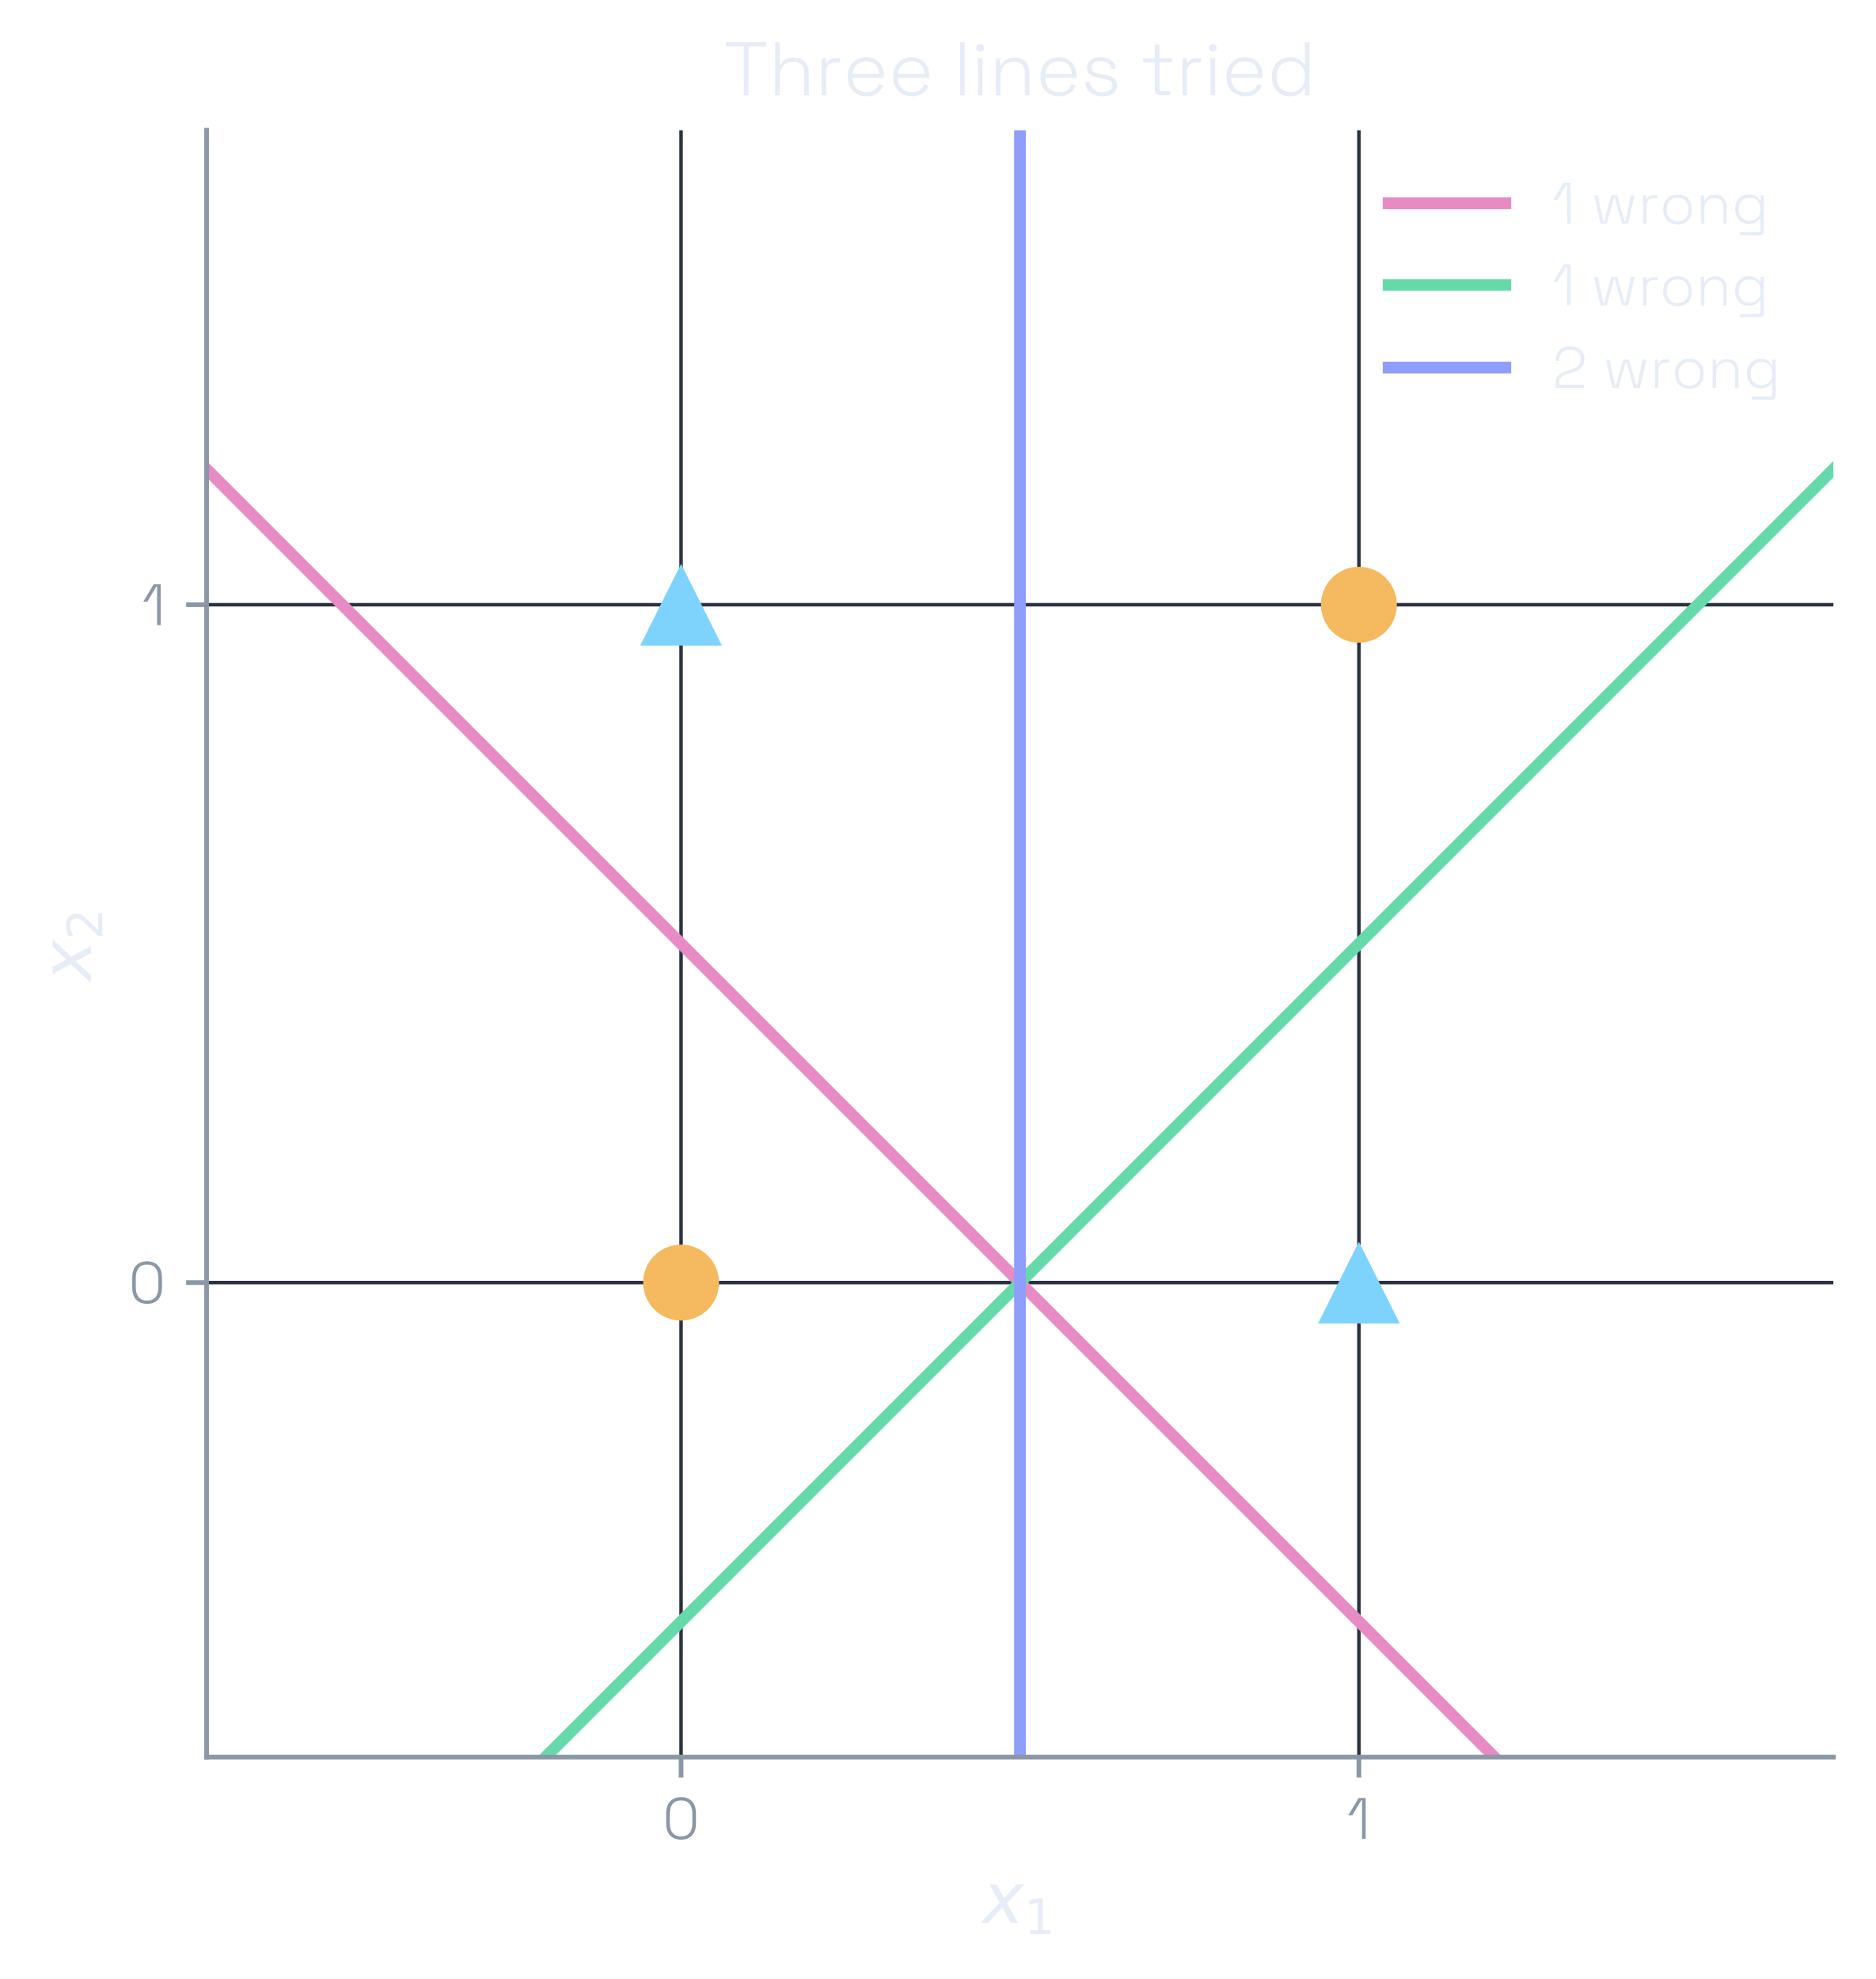
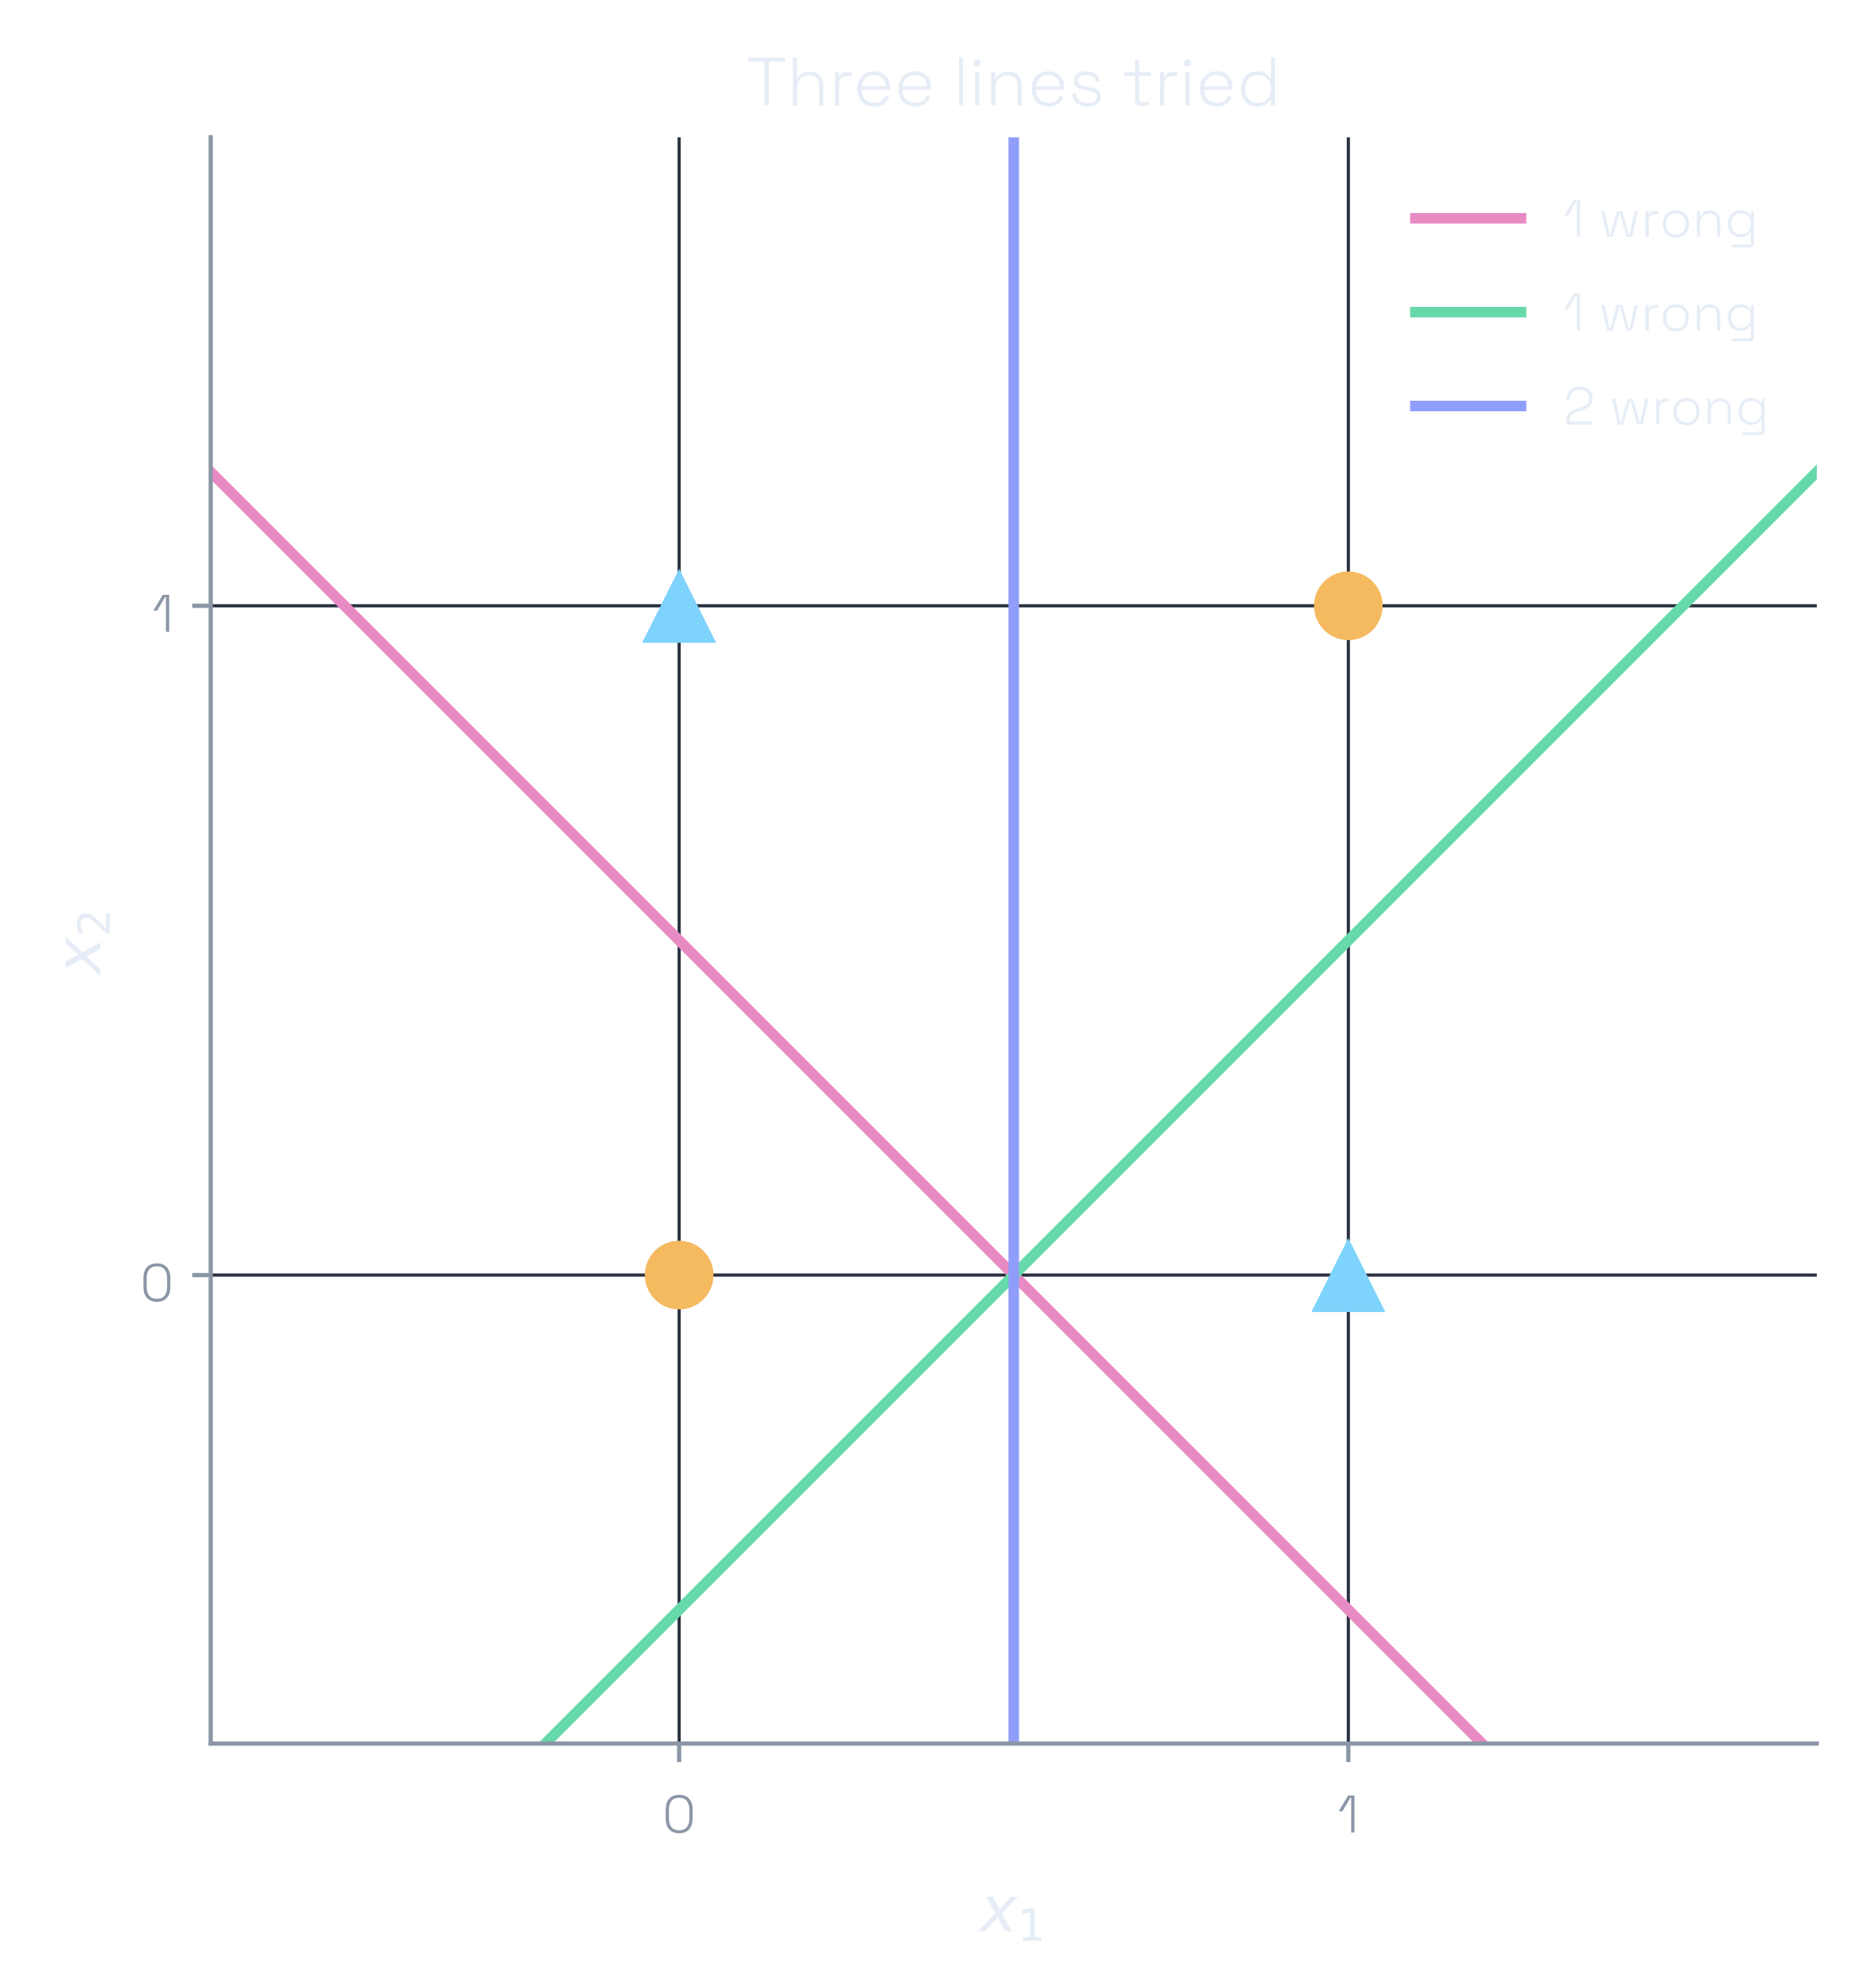
- <svg xmlns="http://www.w3.org/2000/svg" xmlns:xlink="http://www.w3.org/1999/xlink" width="321.159pt" height="338.88pt" viewBox="0 0 321.159 338.88" version="1.1">
+ <svg xmlns="http://www.w3.org/2000/svg" xmlns:xlink="http://www.w3.org/1999/xlink" width="351.147pt" height="376.32pt" viewBox="0 0 351.147 376.32" version="1.1">
  <defs>
    <style type="text/css">*{stroke-linejoin: round; stroke-linecap: butt}</style>
  </defs>
  <g id="figure_1">
    <g id="patch_1">
-       <path d="M 0 338.88  L 321.159 338.88  L 321.159 0  L 0 0  L 0 338.88  z " style="fill: none" />
+       <path d="M 0 376.32  L 351.147 376.32  L 351.147 -0  L 0 -0  L 0 376.32  z " style="fill: none" />
    </g>
    <g id="axes_1">
      <g id="patch_2">
-         <path d="M 35.38 300.88  L 313.959 300.88  L 313.959 22.3  L 35.38 22.3  L 35.38 300.88  z " style="fill: none" />
+         <path d="M 39.892 330.048  L 343.947 330.048  L 343.947 25.992  L 39.892 25.992  L 39.892 330.048  z " style="fill: none" />
      </g>
      <g id="matplotlib.axis_1">
        <g id="xtick_1">
          <g id="line2d_1">
-             <path d="M 116.632 300.88  L 116.632 22.3  " clip-path="url(#p5bfc6b8771)" style="fill: none; stroke: #2a3140; stroke-width: 0.6; stroke-linecap: square" />
+             <path d="M 128.575 330.048  L 128.575 25.992  " clip-path="url(#pa77f853d0b)" style="fill: none; stroke: #2a3140; stroke-width: 0.6; stroke-linecap: square" />
          </g>
          <g id="line2d_2">
            <defs>
              <path id="madc9e67ae6" d="M 0 0  L 0 3.5  " style="stroke: #8b97a6; stroke-width: 0.8" />
            </defs>
            <g>
-               <use xlink:href="#madc9e67ae6" x="116.632" y="300.88" style="fill: #8b97a6; stroke: #8b97a6; stroke-width: 0.8" />
+               <use xlink:href="#madc9e67ae6" x="128.575" y="330.048" style="fill: #8b97a6; stroke: #8b97a6; stroke-width: 0.8" />
            </g>
          </g>
          <g id="text_1">
-             <g style="fill: #8b97a6" transform="translate(113.4422 314.8795) scale(0.1 -0.1)">
+             <g style="fill: #8b97a6" transform="translate(125.3847 346.8875) scale(0.1 -0.1)">
              <defs>
-                 <path id="SpaceGrotesk-Light-30" d="M 2042 -90  Q 1286 -90 848 368  Q 410 826 410 1728  L 410 2752  Q 410 3654 848 4112  Q 1286 4570 2042 4570  Q 2797 4570 3235 4112  Q 3674 3654 3674 2752  L 3674 1728  Q 3674 826 3235 368  Q 2797 -90 2042 -90  z M 2042 269  Q 2656 269 2966 649  Q 3277 1030 3277 1702  L 3277 2778  Q 3277 3450 2966 3830  Q 2656 4211 2042 4211  Q 1427 4211 1116 3830  Q 806 3450 806 2778  L 806 1702  Q 806 1030 1116 649  Q 1427 269 2042 269  z " transform="scale(0.015625)" />
+                 <path id="SpaceGrotesk-Light-38" d="M 2042 -90  Q 1286 -90 848 368  Q 410 826 410 1728  L 410 2752  Q 410 3654 848 4112  Q 1286 4570 2042 4570  Q 2797 4570 3235 4112  Q 3674 3654 3674 2752  L 3674 1728  Q 3674 826 3235 368  Q 2797 -90 2042 -90  z M 2042 269  Q 2656 269 2966 649  Q 3277 1030 3277 1702  L 3277 2778  Q 3277 3450 2966 3830  Q 2656 4211 2042 4211  Q 1427 4211 1116 3830  Q 806 3450 806 2778  L 806 1702  Q 806 1030 1116 649  Q 1427 269 2042 269  z " transform="scale(0.015625)" />
              </defs>
-               <use xlink:href="#SpaceGrotesk-Light-30" />
+               <use xlink:href="#SpaceGrotesk-Light-38" />
            </g>
          </g>
        </g>
        <g id="xtick_2">
          <g id="line2d_3">
-             <path d="M 232.707 300.88  L 232.707 22.3  " clip-path="url(#p5bfc6b8771)" style="fill: none; stroke: #2a3140; stroke-width: 0.6; stroke-linecap: square" />
+             <path d="M 255.264 330.048  L 255.264 25.992  " clip-path="url(#pa77f853d0b)" style="fill: none; stroke: #2a3140; stroke-width: 0.6; stroke-linecap: square" />
          </g>
          <g id="line2d_4">
            <g>
-               <use xlink:href="#madc9e67ae6" x="232.707" y="300.88" style="fill: #8b97a6; stroke: #8b97a6; stroke-width: 0.8" />
+               <use xlink:href="#madc9e67ae6" x="255.264" y="330.048" style="fill: #8b97a6; stroke: #8b97a6; stroke-width: 0.8" />
            </g>
          </g>
          <g id="text_2">
-             <g style="fill: #8b97a6" transform="translate(230.6865 314.8795) scale(0.1 -0.1)">
+             <g style="fill: #8b97a6" transform="translate(253.244 346.8875) scale(0.1 -0.1)">
              <defs>
-                 <path id="SpaceGrotesk-Light-31" d="M 1638 0  L 1638 4237  L 1555 4237  L 576 2573  L 128 2573  L 1261 4480  L 2035 4480  L 2035 0  L 1638 0  z " transform="scale(0.015625)" />
+                 <path id="SpaceGrotesk-Light-39" d="M 1638 0  L 1638 4237  L 1555 4237  L 576 2573  L 128 2573  L 1261 4480  L 2035 4480  L 2035 0  L 1638 0  z " transform="scale(0.015625)" />
              </defs>
-               <use xlink:href="#SpaceGrotesk-Light-31" />
+               <use xlink:href="#SpaceGrotesk-Light-39" />
            </g>
          </g>
        </g>
        <g id="text_3">
-           <g style="fill: #e6edf6" transform="translate(168.2494 329.2795) scale(0.12 -0.12)">
-             <defs>
-               <path id="DejaVuSans-Oblique-78" d="M 3841 3500  L 2234 1784  L 3219 0  L 2559 0  L 1819 1388  L 531 0  L -166 0  L 1556 1844  L 641 3500  L 1300 3500  L 1972 2234  L 3144 3500  L 3841 3500  z " transform="scale(0.015625)" />
-               <path id="DejaVuSans-31" d="M 794 531  L 1825 531  L 1825 4091  L 703 3866  L 703 4441  L 1819 4666  L 2450 4666  L 2450 531  L 3481 531  L 3481 0  L 794 0  L 794 531  z " transform="scale(0.015625)" />
-             </defs>
-             <use xlink:href="#DejaVuSans-Oblique-78" transform="translate(0 0.3125)" />
-             <use xlink:href="#DejaVuSans-31" transform="translate(59.17969 -16.09375) scale(0.7)" />
+           <g style="fill: #e6edf6" transform="translate(185.4994 365.6155) scale(0.12 -0.12)">
+             <defs>
+               <path id="DejaVuSans-Oblique-5b" d="M 3841 3500  L 2234 1784  L 3219 0  L 2559 0  L 1819 1388  L 531 0  L -166 0  L 1556 1844  L 641 3500  L 1300 3500  L 1972 2234  L 3144 3500  L 3841 3500  z " transform="scale(0.015625)" />
+               <path id="DejaVuSans-14" d="M 794 531  L 1825 531  L 1825 4091  L 703 3866  L 703 4441  L 1819 4666  L 2450 4666  L 2450 531  L 3481 531  L 3481 0  L 794 0  L 794 531  z " transform="scale(0.015625)" />
+             </defs>
+             <use xlink:href="#DejaVuSans-Oblique-5b" transform="translate(0 0.3125)" />
+             <use xlink:href="#DejaVuSans-14" transform="translate(59.17969 -14.68745) scale(0.7)" />
          </g>
        </g>
      </g>
      <g id="matplotlib.axis_2">
        <g id="ytick_1">
          <g id="line2d_5">
-             <path d="M 35.38 219.627  L 313.959 219.627  " clip-path="url(#p5bfc6b8771)" style="fill: none; stroke: #2a3140; stroke-width: 0.6; stroke-linecap: square" />
+             <path d="M 39.892 241.365  L 343.947 241.365  " clip-path="url(#pa77f853d0b)" style="fill: none; stroke: #2a3140; stroke-width: 0.6; stroke-linecap: square" />
          </g>
          <g id="line2d_6">
            <defs>
              <path id="m5a9361fdca" d="M 0 0  L -3.5 0  " style="stroke: #8b97a6; stroke-width: 0.8" />
            </defs>
            <g>
-               <use xlink:href="#m5a9361fdca" x="35.38" y="219.627" style="fill: #8b97a6; stroke: #8b97a6; stroke-width: 0.8" />
+               <use xlink:href="#m5a9361fdca" x="39.892" y="241.365" style="fill: #8b97a6; stroke: #8b97a6; stroke-width: 0.8" />
            </g>
          </g>
          <g id="text_4">
-             <g style="fill: #8b97a6" transform="translate(22 223.1272) scale(0.1 -0.1)">
-               <use xlink:href="#SpaceGrotesk-Light-30" />
+             <g style="fill: #8b97a6" transform="translate(26.512 246.2847) scale(0.1 -0.1)">
+               <use xlink:href="#SpaceGrotesk-Light-38" />
            </g>
          </g>
        </g>
        <g id="ytick_2">
          <g id="line2d_7">
-             <path d="M 35.38 103.552  L 313.959 103.552  " clip-path="url(#p5bfc6b8771)" style="fill: none; stroke: #2a3140; stroke-width: 0.6; stroke-linecap: square" />
+             <path d="M 39.892 114.675  L 343.947 114.675  " clip-path="url(#pa77f853d0b)" style="fill: none; stroke: #2a3140; stroke-width: 0.6; stroke-linecap: square" />
          </g>
          <g id="line2d_8">
            <g>
-               <use xlink:href="#m5a9361fdca" x="35.38" y="103.552" style="fill: #8b97a6; stroke: #8b97a6; stroke-width: 0.8" />
+               <use xlink:href="#m5a9361fdca" x="39.892" y="114.675" style="fill: #8b97a6; stroke: #8b97a6; stroke-width: 0.8" />
            </g>
          </g>
          <g id="text_5">
-             <g style="fill: #8b97a6" transform="translate(24.33906 107.0524) scale(0.1 -0.1)">
-               <use xlink:href="#SpaceGrotesk-Light-31" />
+             <g style="fill: #8b97a6" transform="translate(28.85106 119.5949) scale(0.1 -0.1)">
+               <use xlink:href="#SpaceGrotesk-Light-39" />
            </g>
          </g>
        </g>
        <g id="text_6">
-           <g style="fill: #e6edf6" transform="translate(15.6 168.0098) rotate(-90) scale(0.12 -0.12)">
-             <defs>
-               <path id="DejaVuSans-32" d="M 1228 531  L 3431 531  L 3431 0  L 469 0  L 469 531  Q 828 903 1448 1529  Q 2069 2156 2228 2338  Q 2531 2678 2651 2914  Q 2772 3150 2772 3378  Q 2772 3750 2511 3984  Q 2250 4219 1831 4219  Q 1534 4219 1204 4116  Q 875 4013 500 3803  L 500 4441  Q 881 4594 1212 4672  Q 1544 4750 1819 4750  Q 2544 4750 2975 4387  Q 3406 4025 3406 3419  Q 3406 3131 3298 2873  Q 3191 2616 2906 2266  Q 2828 2175 2409 1742  Q 1991 1309 1228 531  z " transform="scale(0.015625)" />
-             </defs>
-             <use xlink:href="#DejaVuSans-Oblique-78" transform="translate(0 0.3125)" />
-             <use xlink:href="#DejaVuSans-32" transform="translate(59.17969 -16.09375) scale(0.7)" />
+           <g style="fill: #e6edf6" transform="translate(19.008 184.4398) rotate(-90) scale(0.12 -0.12)">
+             <defs>
+               <path id="DejaVuSans-15" d="M 1228 531  L 3431 531  L 3431 0  L 469 0  L 469 531  Q 828 903 1448 1529  Q 2069 2156 2228 2338  Q 2531 2678 2651 2914  Q 2772 3150 2772 3378  Q 2772 3750 2511 3984  Q 2250 4219 1831 4219  Q 1534 4219 1204 4116  Q 875 4013 500 3803  L 500 4441  Q 881 4594 1212 4672  Q 1544 4750 1819 4750  Q 2544 4750 2975 4387  Q 3406 4025 3406 3419  Q 3406 3131 3298 2873  Q 3191 2616 2906 2266  Q 2828 2175 2409 1742  Q 1991 1309 1228 531  z " transform="scale(0.015625)" />
+             </defs>
+             <use xlink:href="#DejaVuSans-Oblique-5b" transform="translate(0 0.3125)" />
+             <use xlink:href="#DejaVuSans-15" transform="translate(59.17969 -14.68745) scale(0.7)" />
          </g>
        </g>
      </g>
      <g id="line2d_9">
-         <path d="M 35.38 80.337  L 294.922 339.88  " clip-path="url(#p5bfc6b8771)" style="fill: none; stroke: #e88bc4; stroke-width: 2; stroke-linecap: square" />
+         <path d="M 39.892 89.337  L 327.874 377.32  " clip-path="url(#pa77f853d0b)" style="fill: none; stroke: #e88bc4; stroke-width: 2; stroke-linecap: square" />
      </g>
      <g id="line2d_10">
-         <path d="M 54.417 339.88  L 313.959 80.337  " clip-path="url(#p5bfc6b8771)" style="fill: none; stroke: #66d9ab; stroke-width: 2; stroke-linecap: square" />
+         <path d="M 55.965 377.32  L 343.947 89.337  " clip-path="url(#pa77f853d0b)" style="fill: none; stroke: #66d9ab; stroke-width: 2; stroke-linecap: square" />
      </g>
      <g id="line2d_11">
-         <path d="M 174.669 300.88  L 174.669 22.3  " clip-path="url(#p5bfc6b8771)" style="fill: none; stroke: #8f9dfb; stroke-width: 2; stroke-linecap: square" />
+         <path d="M 191.919 330.048  L 191.919 25.992  " clip-path="url(#pa77f853d0b)" style="fill: none; stroke: #8f9dfb; stroke-width: 2; stroke-linecap: square" />
      </g>
      <g id="patch_3">
-         <path d="M 35.38 300.88  L 35.38 22.3  " style="fill: none; stroke: #8b97a6; stroke-width: 0.8; stroke-linejoin: miter; stroke-linecap: square" />
+         <path d="M 39.892 330.048  L 39.892 25.992  " style="fill: none; stroke: #8b97a6; stroke-width: 0.8; stroke-linejoin: miter; stroke-linecap: square" />
      </g>
      <g id="patch_4">
-         <path d="M 35.38 300.88  L 313.959 300.88  " style="fill: none; stroke: #8b97a6; stroke-width: 0.8; stroke-linejoin: miter; stroke-linecap: square" />
+         <path d="M 39.892 330.048  L 343.947 330.048  " style="fill: none; stroke: #8b97a6; stroke-width: 0.8; stroke-linejoin: miter; stroke-linecap: square" />
      </g>
      <g id="text_7">
-         <g style="fill: #e6edf6" transform="translate(123.9583 16.3) scale(0.13 -0.13)">
+         <g style="fill: #e6edf6" transform="translate(141.3251 19.992) scale(0.13 -0.13)">
          <defs>
-             <path id="SpaceGrotesk-Light-54" d="M 1677 0  L 1677 4109  L 179 4109  L 179 4480  L 3584 4480  L 3584 4109  L 2086 4109  L 2086 0  L 1677 0  z " transform="scale(0.015625)" />
-             <path id="SpaceGrotesk-Light-68" d="M 563 0  L 563 4480  L 947 4480  L 947 2566  L 1024 2566  Q 1101 2720 1238 2857  Q 1376 2995 1597 3081  Q 1818 3168 2150 3168  Q 2490 3168 2771 3027  Q 3053 2886 3222 2604  Q 3392 2323 3392 1894  L 3392 0  L 3008 0  L 3008 1869  Q 3008 2381 2752 2601  Q 2496 2822 2067 2822  Q 1587 2822 1267 2508  Q 947 2195 947 1555  L 947 0  L 563 0  z " transform="scale(0.015625)" />
-             <path id="SpaceGrotesk-Light-72" d="M 563 0  L 563 3110  L 934 3110  L 934 2720  L 1011 2720  Q 1101 2931 1277 3027  Q 1453 3123 1766 3123  L 2131 3123  L 2131 2765  L 1722 2765  Q 1370 2765 1158 2566  Q 947 2368 947 1946  L 947 0  L 563 0  z " transform="scale(0.015625)" />
-             <path id="SpaceGrotesk-Light-65" d="M 1997 -90  Q 1517 -90 1161 112  Q 806 314 608 678  Q 410 1043 410 1517  L 410 1594  Q 410 2074 608 2435  Q 806 2797 1155 2998  Q 1504 3200 1952 3200  Q 2387 3200 2723 3017  Q 3059 2835 3251 2492  Q 3443 2150 3443 1677  L 3443 1472  L 794 1472  Q 813 890 1149 573  Q 1485 256 1997 256  Q 2432 256 2672 454  Q 2912 653 3040 941  L 3386 787  Q 3290 576 3120 374  Q 2950 173 2681 41  Q 2413 -90 1997 -90  z M 800 1805  L 3053 1805  Q 3027 2310 2726 2582  Q 2426 2854 1952 2854  Q 1485 2854 1177 2582  Q 870 2310 800 1805  z " transform="scale(0.015625)" />
-             <path id="SpaceGrotesk-Light-20" transform="scale(0.015625)" />
-             <path id="SpaceGrotesk-Light-6c" d="M 563 0  L 563 4480  L 947 4480  L 947 0  L 563 0  z " transform="scale(0.015625)" />
-             <path id="SpaceGrotesk-Light-69" d="M 563 0  L 563 3110  L 947 3110  L 947 0  L 563 0  z M 757 3648  Q 616 3648 520 3744  Q 424 3840 424 3981  Q 424 4128 520 4221  Q 616 4314 757 4314  Q 904 4314 997 4221  Q 1090 4128 1090 3981  Q 1090 3840 997 3744  Q 904 3648 757 3648  z " transform="scale(0.015625)" />
-             <path id="SpaceGrotesk-Light-6e" d="M 563 0  L 563 3110  L 934 3110  L 934 2534  L 1011 2534  Q 1126 2784 1388 2979  Q 1651 3174 2150 3174  Q 2490 3174 2771 3033  Q 3053 2893 3222 2608  Q 3392 2323 3392 1894  L 3392 0  L 3008 0  L 3008 1869  Q 3008 2381 2752 2605  Q 2496 2829 2067 2829  Q 1587 2829 1267 2512  Q 947 2195 947 1555  L 947 0  L 563 0  z " transform="scale(0.015625)" />
-             <path id="SpaceGrotesk-Light-73" d="M 1798 -90  Q 1235 -90 835 179  Q 435 448 346 1069  L 723 1139  Q 774 800 931 605  Q 1088 410 1315 326  Q 1542 243 1798 243  Q 2182 243 2416 400  Q 2650 557 2650 832  Q 2650 1114 2429 1222  Q 2208 1331 1843 1395  L 1549 1446  Q 1254 1498 1017 1603  Q 781 1709 643 1888  Q 506 2067 506 2336  Q 506 2739 822 2969  Q 1139 3200 1664 3200  Q 2195 3200 2518 2960  Q 2842 2720 2925 2266  L 2566 2189  Q 2502 2560 2262 2713  Q 2022 2867 1664 2867  Q 1312 2867 1101 2732  Q 890 2598 890 2336  Q 890 2080 1082 1961  Q 1274 1843 1606 1786  L 1901 1734  Q 2221 1683 2477 1584  Q 2733 1485 2883 1305  Q 3034 1126 3034 832  Q 3034 390 2701 150  Q 2368 -90 1798 -90  z " transform="scale(0.015625)" />
-             <path id="SpaceGrotesk-Light-74" d="M 1690 0  Q 1440 0 1315 128  Q 1190 256 1190 486  L 1190 2765  L 192 2765  L 192 3110  L 1190 3110  L 1190 4275  L 1574 4275  L 1574 3110  L 2662 3110  L 2662 2765  L 1574 2765  L 1574 538  Q 1574 346 1766 346  L 2496 346  L 2496 0  L 1690 0  z " transform="scale(0.015625)" />
-             <path id="SpaceGrotesk-Light-64" d="M 1907 -90  Q 1491 -90 1152 105  Q 813 301 611 662  Q 410 1024 410 1517  L 410 1594  Q 410 2086 608 2448  Q 806 2810 1148 3005  Q 1491 3200 1907 3200  Q 2253 3200 2489 3107  Q 2726 3014 2876 2870  Q 3027 2726 3110 2566  L 3187 2566  L 3187 4480  L 3571 4480  L 3571 0  L 3200 0  L 3200 570  L 3123 570  Q 2989 314 2704 112  Q 2419 -90 1907 -90  z M 1997 256  Q 2528 256 2857 595  Q 3187 934 3187 1530  L 3187 1581  Q 3187 2176 2857 2515  Q 2528 2854 1997 2854  Q 1472 2854 1139 2515  Q 806 2176 806 1581  L 806 1530  Q 806 934 1139 595  Q 1472 256 1997 256  z " transform="scale(0.015625)" />
+             <path id="SpaceGrotesk-Light-17" d="M 1677 0  L 1677 4109  L 179 4109  L 179 4480  L 3584 4480  L 3584 4109  L 2086 4109  L 2086 0  L 1677 0  z " transform="scale(0.015625)" />
+             <path id="SpaceGrotesk-Light-25" d="M 563 0  L 563 4480  L 947 4480  L 947 2566  L 1024 2566  Q 1101 2720 1238 2857  Q 1376 2995 1597 3081  Q 1818 3168 2150 3168  Q 2490 3168 2771 3027  Q 3053 2886 3222 2604  Q 3392 2323 3392 1894  L 3392 0  L 3008 0  L 3008 1869  Q 3008 2381 2752 2601  Q 2496 2822 2067 2822  Q 1587 2822 1267 2508  Q 947 2195 947 1555  L 947 0  L 563 0  z " transform="scale(0.015625)" />
+             <path id="SpaceGrotesk-Light-2f" d="M 563 0  L 563 3110  L 934 3110  L 934 2720  L 1011 2720  Q 1101 2931 1277 3027  Q 1453 3123 1766 3123  L 2131 3123  L 2131 2765  L 1722 2765  Q 1370 2765 1158 2566  Q 947 2368 947 1946  L 947 0  L 563 0  z " transform="scale(0.015625)" />
+             <path id="SpaceGrotesk-Light-22" d="M 1997 -90  Q 1517 -90 1161 112  Q 806 314 608 678  Q 410 1043 410 1517  L 410 1594  Q 410 2074 608 2435  Q 806 2797 1155 2998  Q 1504 3200 1952 3200  Q 2387 3200 2723 3017  Q 3059 2835 3251 2492  Q 3443 2150 3443 1677  L 3443 1472  L 794 1472  Q 813 890 1149 573  Q 1485 256 1997 256  Q 2432 256 2672 454  Q 2912 653 3040 941  L 3386 787  Q 3290 576 3120 374  Q 2950 173 2681 41  Q 2413 -90 1997 -90  z M 800 1805  L 3053 1805  Q 3027 2310 2726 2582  Q 2426 2854 1952 2854  Q 1485 2854 1177 2582  Q 870 2310 800 1805  z " transform="scale(0.015625)" />
+             <path id="SpaceGrotesk-Light-3" transform="scale(0.015625)" />
+             <path id="SpaceGrotesk-Light-29" d="M 563 0  L 563 4480  L 947 4480  L 947 0  L 563 0  z " transform="scale(0.015625)" />
+             <path id="SpaceGrotesk-Light-26" d="M 563 0  L 563 3110  L 947 3110  L 947 0  L 563 0  z M 755 3648  Q 614 3648 518 3744  Q 422 3840 422 3981  Q 422 4128 518 4221  Q 614 4314 755 4314  Q 902 4314 995 4221  Q 1088 4128 1088 3981  Q 1088 3840 995 3744  Q 902 3648 755 3648  z " transform="scale(0.015625)" />
+             <path id="SpaceGrotesk-Light-2b" d="M 563 0  L 563 3110  L 934 3110  L 934 2534  L 1011 2534  Q 1126 2784 1388 2979  Q 1651 3174 2150 3174  Q 2490 3174 2771 3033  Q 3053 2893 3222 2608  Q 3392 2323 3392 1894  L 3392 0  L 3008 0  L 3008 1869  Q 3008 2381 2752 2605  Q 2496 2829 2067 2829  Q 1587 2829 1267 2512  Q 947 2195 947 1555  L 947 0  L 563 0  z " transform="scale(0.015625)" />
+             <path id="SpaceGrotesk-Light-30" d="M 1798 -90  Q 1235 -90 835 179  Q 435 448 346 1069  L 723 1139  Q 774 800 931 605  Q 1088 410 1315 326  Q 1542 243 1798 243  Q 2182 243 2416 400  Q 2650 557 2650 832  Q 2650 1114 2429 1222  Q 2208 1331 1843 1395  L 1549 1446  Q 1254 1498 1017 1603  Q 781 1709 643 1888  Q 506 2067 506 2336  Q 506 2739 822 2969  Q 1139 3200 1664 3200  Q 2195 3200 2518 2960  Q 2842 2720 2925 2266  L 2566 2189  Q 2502 2560 2262 2713  Q 2022 2867 1664 2867  Q 1312 2867 1101 2732  Q 890 2598 890 2336  Q 890 2080 1082 1961  Q 1274 1843 1606 1786  L 1901 1734  Q 2221 1683 2477 1584  Q 2733 1485 2883 1305  Q 3034 1126 3034 832  Q 3034 390 2701 150  Q 2368 -90 1798 -90  z " transform="scale(0.015625)" />
+             <path id="SpaceGrotesk-Light-31" d="M 1690 0  Q 1440 0 1315 128  Q 1190 256 1190 486  L 1190 2765  L 192 2765  L 192 3110  L 1190 3110  L 1190 4275  L 1574 4275  L 1574 3110  L 2662 3110  L 2662 2765  L 1574 2765  L 1574 538  Q 1574 346 1766 346  L 2496 346  L 2496 0  L 1690 0  z " transform="scale(0.015625)" />
+             <path id="SpaceGrotesk-Light-21" d="M 1907 -90  Q 1491 -90 1152 105  Q 813 301 611 662  Q 410 1024 410 1517  L 410 1594  Q 410 2086 608 2448  Q 806 2810 1148 3005  Q 1491 3200 1907 3200  Q 2253 3200 2489 3107  Q 2726 3014 2876 2870  Q 3027 2726 3110 2566  L 3187 2566  L 3187 4480  L 3571 4480  L 3571 0  L 3200 0  L 3200 570  L 3123 570  Q 2989 314 2704 112  Q 2419 -90 1907 -90  z M 1997 256  Q 2528 256 2857 595  Q 3187 934 3187 1530  L 3187 1581  Q 3187 2176 2857 2515  Q 2528 2854 1997 2854  Q 1472 2854 1139 2515  Q 806 2176 806 1581  L 806 1530  Q 806 934 1139 595  Q 1472 256 1997 256  z " transform="scale(0.015625)" />
          </defs>
-           <use xlink:href="#SpaceGrotesk-Light-54" />
-           <use xlink:href="#SpaceGrotesk-Light-68" transform="translate(58.79999 0)" />
-           <use xlink:href="#SpaceGrotesk-Light-72" transform="translate(120 0)" />
-           <use xlink:href="#SpaceGrotesk-Light-65" transform="translate(156.9 0)" />
-           <use xlink:href="#SpaceGrotesk-Light-65" transform="translate(216.7 0)" />
-           <use xlink:href="#SpaceGrotesk-Light-20" transform="translate(276.5 0)" />
-           <use xlink:href="#SpaceGrotesk-Light-6c" transform="translate(302.2999 0)" />
-           <use xlink:href="#SpaceGrotesk-Light-69" transform="translate(325.8999 0)" />
-           <use xlink:href="#SpaceGrotesk-Light-6e" transform="translate(349.4999 0)" />
-           <use xlink:href="#SpaceGrotesk-Light-65" transform="translate(410.6999 0)" />
-           <use xlink:href="#SpaceGrotesk-Light-73" transform="translate(470.4999 0)" />
-           <use xlink:href="#SpaceGrotesk-Light-20" transform="translate(523.2999 0)" />
-           <use xlink:href="#SpaceGrotesk-Light-74" transform="translate(549.0999 0)" />
-           <use xlink:href="#SpaceGrotesk-Light-72" transform="translate(595.2999 0)" />
-           <use xlink:href="#SpaceGrotesk-Light-69" transform="translate(632.1999 0)" />
-           <use xlink:href="#SpaceGrotesk-Light-65" transform="translate(655.7999 0)" />
-           <use xlink:href="#SpaceGrotesk-Light-64" transform="translate(715.5999 0)" />
+           <use xlink:href="#SpaceGrotesk-Light-17" />
+           <use xlink:href="#SpaceGrotesk-Light-25" transform="translate(58.79688 0)" />
+           <use xlink:href="#SpaceGrotesk-Light-2f" transform="translate(120 0)" />
+           <use xlink:href="#SpaceGrotesk-Light-22" transform="translate(155.1094 0)" />
+           <use xlink:href="#SpaceGrotesk-Light-22" transform="translate(214.9062 0)" />
+           <use xlink:href="#SpaceGrotesk-Light-3" transform="translate(274.7031 0)" />
+           <use xlink:href="#SpaceGrotesk-Light-29" transform="translate(300.5 0)" />
+           <use xlink:href="#SpaceGrotesk-Light-26" transform="translate(324.0938 0)" />
+           <use xlink:href="#SpaceGrotesk-Light-2b" transform="translate(347.6875 0)" />
+           <use xlink:href="#SpaceGrotesk-Light-22" transform="translate(408.8906 0)" />
+           <use xlink:href="#SpaceGrotesk-Light-30" transform="translate(468.6875 0)" />
+           <use xlink:href="#SpaceGrotesk-Light-3" transform="translate(521.4844 0)" />
+           <use xlink:href="#SpaceGrotesk-Light-31" transform="translate(547.2812 0)" />
+           <use xlink:href="#SpaceGrotesk-Light-2f" transform="translate(593.4844 0)" />
+           <use xlink:href="#SpaceGrotesk-Light-26" transform="translate(630.3906 0)" />
+           <use xlink:href="#SpaceGrotesk-Light-22" transform="translate(653.9844 0)" />
+           <use xlink:href="#SpaceGrotesk-Light-21" transform="translate(713.7812 0)" />
        </g>
      </g>
      <g id="line2d_12">
        <defs>
          <path id="md2ce4c61c8" d="M 0 6.5  C 1.724 6.5 3.377 5.815 4.596 4.596  C 5.815 3.377 6.5 1.724 6.5 0  C 6.5 -1.724 5.815 -3.377 4.596 -4.596  C 3.377 -5.815 1.724 -6.5 0 -6.5  C -1.724 -6.5 -3.377 -5.815 -4.596 -4.596  C -5.815 -3.377 -6.5 -1.724 -6.5 0  C -6.5 1.724 -5.815 3.377 -4.596 4.596  C -3.377 5.815 -1.724 6.5 0 6.5  z " style="stroke: #000000; stroke-opacity: 0" />
        </defs>
-         <g clip-path="url(#p5bfc6b8771)">
-           <use xlink:href="#md2ce4c61c8" x="116.632" y="219.627" style="fill: #f5b95f; stroke: #000000; stroke-opacity: 0" />
+         <g clip-path="url(#pa77f853d0b)">
+           <use xlink:href="#md2ce4c61c8" x="128.575" y="241.365" style="fill: #f5b95f; stroke: #000000; stroke-opacity: 0" />
        </g>
      </g>
      <g id="line2d_13">
        <defs>
          <path id="mb235b1f8e4" d="M 0 -7  L -7 7  L 7 7  z " style="stroke: #000000; stroke-opacity: 0; stroke-linejoin: miter" />
        </defs>
-         <g clip-path="url(#p5bfc6b8771)">
-           <use xlink:href="#mb235b1f8e4" x="116.632" y="103.552" style="fill: #7dd3fc; stroke: #000000; stroke-opacity: 0; stroke-linejoin: miter" />
+         <g clip-path="url(#pa77f853d0b)">
+           <use xlink:href="#mb235b1f8e4" x="128.575" y="114.675" style="fill: #7dd3fc; stroke: #000000; stroke-opacity: 0; stroke-linejoin: miter" />
        </g>
      </g>
      <g id="line2d_14">
-         <g clip-path="url(#p5bfc6b8771)">
-           <use xlink:href="#mb235b1f8e4" x="232.707" y="219.627" style="fill: #7dd3fc; stroke: #000000; stroke-opacity: 0; stroke-linejoin: miter" />
+         <g clip-path="url(#pa77f853d0b)">
+           <use xlink:href="#mb235b1f8e4" x="255.264" y="241.365" style="fill: #7dd3fc; stroke: #000000; stroke-opacity: 0; stroke-linejoin: miter" />
        </g>
      </g>
      <g id="line2d_15">
-         <g clip-path="url(#p5bfc6b8771)">
-           <use xlink:href="#md2ce4c61c8" x="232.707" y="103.552" style="fill: #f5b95f; stroke: #000000; stroke-opacity: 0" />
+         <g clip-path="url(#pa77f853d0b)">
+           <use xlink:href="#md2ce4c61c8" x="255.264" y="114.675" style="fill: #f5b95f; stroke: #000000; stroke-opacity: 0" />
        </g>
      </g>
      <g id="legend_1">
        <g id="line2d_16">
-           <path d="M 237.789 34.8  L 247.789 34.8  L 257.789 34.8  " style="fill: none; stroke: #e88bc4; stroke-width: 2; stroke-linecap: square" />
+           <path d="M 267.957 41.332  L 277.957 41.332  L 287.957 41.332  " style="fill: none; stroke: #e88bc4; stroke-width: 2; stroke-linecap: square" />
        </g>
        <g id="text_8">
-           <g style="fill: #e6edf6" transform="translate(265.7889 38.3) scale(0.1 -0.1)">
-             <defs>
-               <path id="SpaceGrotesk-Light-77" d="M 1075 0  L 371 3110  L 768 3110  L 1382 256  L 1459 256  L 2259 3110  L 2912 3110  L 3712 256  L 3789 256  L 4403 3110  L 4800 3110  L 4096 0  L 3424 0  L 2624 2854  L 2547 2854  L 1747 0  L 1075 0  z " transform="scale(0.015625)" />
-               <path id="SpaceGrotesk-Light-6f" d="M 1984 -90  Q 1510 -90 1155 112  Q 800 314 605 675  Q 410 1037 410 1517  L 410 1594  Q 410 2074 605 2435  Q 800 2797 1155 2998  Q 1510 3200 1984 3200  Q 2458 3200 2813 2998  Q 3168 2797 3363 2435  Q 3558 2074 3558 1594  L 3558 1517  Q 3558 1037 3363 675  Q 3168 314 2813 112  Q 2458 -90 1984 -90  z M 1984 256  Q 2534 256 2854 605  Q 3174 954 3174 1530  L 3174 1581  Q 3174 2157 2854 2505  Q 2534 2854 1984 2854  Q 1440 2854 1117 2505  Q 794 2157 794 1581  L 794 1530  Q 794 954 1117 605  Q 1440 256 1984 256  z " transform="scale(0.015625)" />
-               <path id="SpaceGrotesk-Light-67" d="M 410 1542  L 410 1619  Q 410 2112 611 2464  Q 813 2816 1152 3008  Q 1491 3200 1907 3200  Q 2419 3200 2704 2998  Q 2989 2797 3123 2541  L 3200 2541  L 3200 3110  L 3558 3110  L 3558 -794  Q 3558 -1024 3436 -1152  Q 3315 -1280 3066 -1280  L 941 -1280  L 941 -934  L 2989 -934  Q 3187 -934 3187 -742  L 3187 595  L 3110 595  Q 3027 442 2876 294  Q 2726 147 2489 54  Q 2253 -38 1907 -38  Q 1491 -38 1148 154  Q 806 346 608 701  Q 410 1056 410 1542  z M 1997 307  Q 2528 307 2857 640  Q 3187 973 3187 1555  L 3187 1606  Q 3187 2195 2857 2524  Q 2528 2854 1997 2854  Q 1472 2854 1139 2524  Q 806 2195 806 1606  L 806 1555  Q 806 973 1139 640  Q 1472 307 1997 307  z " transform="scale(0.015625)" />
-             </defs>
-             <use xlink:href="#SpaceGrotesk-Light-31" />
-             <use xlink:href="#SpaceGrotesk-Light-20" transform="translate(40.39999 0)" />
-             <use xlink:href="#SpaceGrotesk-Light-77" transform="translate(66.19998 0)" />
-             <use xlink:href="#SpaceGrotesk-Light-72" transform="translate(147 0)" />
-             <use xlink:href="#SpaceGrotesk-Light-6f" transform="translate(183.9 0)" />
-             <use xlink:href="#SpaceGrotesk-Light-6e" transform="translate(245.8999 0)" />
-             <use xlink:href="#SpaceGrotesk-Light-67" transform="translate(307.0999 0)" />
+           <g style="fill: #e6edf6" transform="translate(295.9566 44.832) scale(0.1 -0.1)">
+             <defs>
+               <path id="SpaceGrotesk-Light-34" d="M 1075 0  L 371 3110  L 768 3110  L 1382 256  L 1459 256  L 2259 3110  L 2912 3110  L 3712 256  L 3789 256  L 4403 3110  L 4800 3110  L 4096 0  L 3424 0  L 2624 2854  L 2547 2854  L 1747 0  L 1075 0  z " transform="scale(0.015625)" />
+               <path id="SpaceGrotesk-Light-2c" d="M 1984 -90  Q 1510 -90 1155 112  Q 800 314 605 675  Q 410 1037 410 1517  L 410 1594  Q 410 2074 605 2435  Q 800 2797 1155 2998  Q 1510 3200 1984 3200  Q 2458 3200 2813 2998  Q 3168 2797 3363 2435  Q 3558 2074 3558 1594  L 3558 1517  Q 3558 1037 3363 675  Q 3168 314 2813 112  Q 2458 -90 1984 -90  z M 1984 256  Q 2534 256 2854 605  Q 3174 954 3174 1530  L 3174 1581  Q 3174 2157 2854 2505  Q 2534 2854 1984 2854  Q 1440 2854 1117 2505  Q 794 2157 794 1581  L 794 1530  Q 794 954 1117 605  Q 1440 256 1984 256  z " transform="scale(0.015625)" />
+               <path id="SpaceGrotesk-Light-24" d="M 410 1542  L 410 1619  Q 410 2112 611 2464  Q 813 2816 1152 3008  Q 1491 3200 1907 3200  Q 2419 3200 2704 2998  Q 2989 2797 3123 2541  L 3200 2541  L 3200 3110  L 3558 3110  L 3558 -794  Q 3558 -1024 3436 -1152  Q 3315 -1280 3066 -1280  L 941 -1280  L 941 -934  L 2989 -934  Q 3187 -934 3187 -742  L 3187 595  L 3110 595  Q 3027 442 2876 294  Q 2726 147 2489 54  Q 2253 -38 1907 -38  Q 1491 -38 1148 154  Q 806 346 608 701  Q 410 1056 410 1542  z M 1997 307  Q 2528 307 2857 640  Q 3187 973 3187 1555  L 3187 1606  Q 3187 2195 2857 2524  Q 2528 2854 1997 2854  Q 1472 2854 1139 2524  Q 806 2195 806 1606  L 806 1555  Q 806 973 1139 640  Q 1472 307 1997 307  z " transform="scale(0.015625)" />
+             </defs>
+             <use xlink:href="#SpaceGrotesk-Light-39" />
+             <use xlink:href="#SpaceGrotesk-Light-3" transform="translate(40.40625 0)" />
+             <use xlink:href="#SpaceGrotesk-Light-34" transform="translate(66.20312 0)" />
+             <use xlink:href="#SpaceGrotesk-Light-2f" transform="translate(147 0)" />
+             <use xlink:href="#SpaceGrotesk-Light-2c" transform="translate(182.1094 0)" />
+             <use xlink:href="#SpaceGrotesk-Light-2b" transform="translate(244.1094 0)" />
+             <use xlink:href="#SpaceGrotesk-Light-24" transform="translate(305.3125 0)" />
          </g>
        </g>
        <g id="line2d_17">
-           <path d="M 237.789 48.8  L 247.789 48.8  L 257.789 48.8  " style="fill: none; stroke: #66d9ab; stroke-width: 2; stroke-linecap: square" />
+           <path d="M 267.957 59.092  L 277.957 59.092  L 287.957 59.092  " style="fill: none; stroke: #66d9ab; stroke-width: 2; stroke-linecap: square" />
        </g>
        <g id="text_9">
-           <g style="fill: #e6edf6" transform="translate(265.7889 52.3) scale(0.1 -0.1)">
-             <use xlink:href="#SpaceGrotesk-Light-31" />
-             <use xlink:href="#SpaceGrotesk-Light-20" transform="translate(40.39999 0)" />
-             <use xlink:href="#SpaceGrotesk-Light-77" transform="translate(66.19998 0)" />
-             <use xlink:href="#SpaceGrotesk-Light-72" transform="translate(147 0)" />
-             <use xlink:href="#SpaceGrotesk-Light-6f" transform="translate(183.9 0)" />
-             <use xlink:href="#SpaceGrotesk-Light-6e" transform="translate(245.8999 0)" />
-             <use xlink:href="#SpaceGrotesk-Light-67" transform="translate(307.0999 0)" />
+           <g style="fill: #e6edf6" transform="translate(295.9566 62.592) scale(0.1 -0.1)">
+             <use xlink:href="#SpaceGrotesk-Light-39" />
+             <use xlink:href="#SpaceGrotesk-Light-3" transform="translate(40.40625 0)" />
+             <use xlink:href="#SpaceGrotesk-Light-34" transform="translate(66.20312 0)" />
+             <use xlink:href="#SpaceGrotesk-Light-2f" transform="translate(147 0)" />
+             <use xlink:href="#SpaceGrotesk-Light-2c" transform="translate(182.1094 0)" />
+             <use xlink:href="#SpaceGrotesk-Light-2b" transform="translate(244.1094 0)" />
+             <use xlink:href="#SpaceGrotesk-Light-24" transform="translate(305.3125 0)" />
          </g>
        </g>
        <g id="line2d_18">
-           <path d="M 237.789 62.941  L 247.789 62.941  L 257.789 62.941  " style="fill: none; stroke: #8f9dfb; stroke-width: 2; stroke-linecap: square" />
+           <path d="M 267.957 76.852  L 277.957 76.852  L 287.957 76.852  " style="fill: none; stroke: #8f9dfb; stroke-width: 2; stroke-linecap: square" />
        </g>
        <g id="text_10">
-           <g style="fill: #e6edf6" transform="translate(265.7889 66.44062) scale(0.1 -0.1)">
-             <defs>
-               <path id="SpaceGrotesk-Light-32" d="M 371 0  L 371 442  Q 371 922 544 1200  Q 717 1478 1027 1644  Q 1338 1811 1760 1939  L 2080 2042  Q 2394 2138 2634 2275  Q 2874 2413 3008 2630  Q 3142 2848 3142 3181  L 3142 3206  Q 3142 3674 2819 3942  Q 2496 4211 1997 4211  Q 1466 4211 1126 3926  Q 787 3642 787 3059  L 787 2976  L 403 2976  L 403 3059  Q 403 3546 608 3882  Q 813 4218 1174 4394  Q 1536 4570 1997 4570  Q 2458 4570 2806 4400  Q 3155 4230 3347 3926  Q 3539 3622 3539 3219  L 3539 3162  Q 3539 2726 3369 2448  Q 3200 2170 2893 1994  Q 2586 1818 2170 1683  L 1850 1587  Q 1504 1478 1264 1360  Q 1024 1242 896 1046  Q 768 851 768 506  L 768 358  L 3501 358  L 3501 0  L 371 0  z " transform="scale(0.015625)" />
-             </defs>
-             <use xlink:href="#SpaceGrotesk-Light-32" />
-             <use xlink:href="#SpaceGrotesk-Light-20" transform="translate(60.59999 0)" />
-             <use xlink:href="#SpaceGrotesk-Light-77" transform="translate(86.39998 0)" />
-             <use xlink:href="#SpaceGrotesk-Light-72" transform="translate(167.2 0)" />
-             <use xlink:href="#SpaceGrotesk-Light-6f" transform="translate(204.1 0)" />
-             <use xlink:href="#SpaceGrotesk-Light-6e" transform="translate(266.0999 0)" />
-             <use xlink:href="#SpaceGrotesk-Light-67" transform="translate(327.2999 0)" />
+           <g style="fill: #e6edf6" transform="translate(295.9566 80.352) scale(0.1 -0.1)">
+             <defs>
+               <path id="SpaceGrotesk-Light-3a" d="M 371 0  L 371 442  Q 371 922 544 1200  Q 717 1478 1027 1644  Q 1338 1811 1760 1939  L 2080 2042  Q 2394 2138 2634 2275  Q 2874 2413 3008 2630  Q 3142 2848 3142 3181  L 3142 3206  Q 3142 3674 2819 3942  Q 2496 4211 1997 4211  Q 1466 4211 1126 3926  Q 787 3642 787 3059  L 787 2976  L 403 2976  L 403 3059  Q 403 3546 608 3882  Q 813 4218 1174 4394  Q 1536 4570 1997 4570  Q 2458 4570 2806 4400  Q 3155 4230 3347 3926  Q 3539 3622 3539 3219  L 3539 3162  Q 3539 2726 3369 2448  Q 3200 2170 2893 1994  Q 2586 1818 2170 1683  L 1850 1587  Q 1504 1478 1264 1360  Q 1024 1242 896 1046  Q 768 851 768 506  L 768 358  L 3501 358  L 3501 0  L 371 0  z " transform="scale(0.015625)" />
+             </defs>
+             <use xlink:href="#SpaceGrotesk-Light-3a" />
+             <use xlink:href="#SpaceGrotesk-Light-3" transform="translate(60.59375 0)" />
+             <use xlink:href="#SpaceGrotesk-Light-34" transform="translate(86.39062 0)" />
+             <use xlink:href="#SpaceGrotesk-Light-2f" transform="translate(167.1875 0)" />
+             <use xlink:href="#SpaceGrotesk-Light-2c" transform="translate(202.2969 0)" />
+             <use xlink:href="#SpaceGrotesk-Light-2b" transform="translate(264.2969 0)" />
+             <use xlink:href="#SpaceGrotesk-Light-24" transform="translate(325.5 0)" />
          </g>
        </g>
      </g>
    </g>
  </g>
  <defs>
-     <clipPath id="p5bfc6b8771">
-       <rect x="35.38" y="22.3" width="278.58" height="278.58" />
+     <clipPath id="pa77f853d0b">
+       <rect x="39.892" y="25.992" width="304.056" height="304.056" />
    </clipPath>
  </defs>
</svg>
